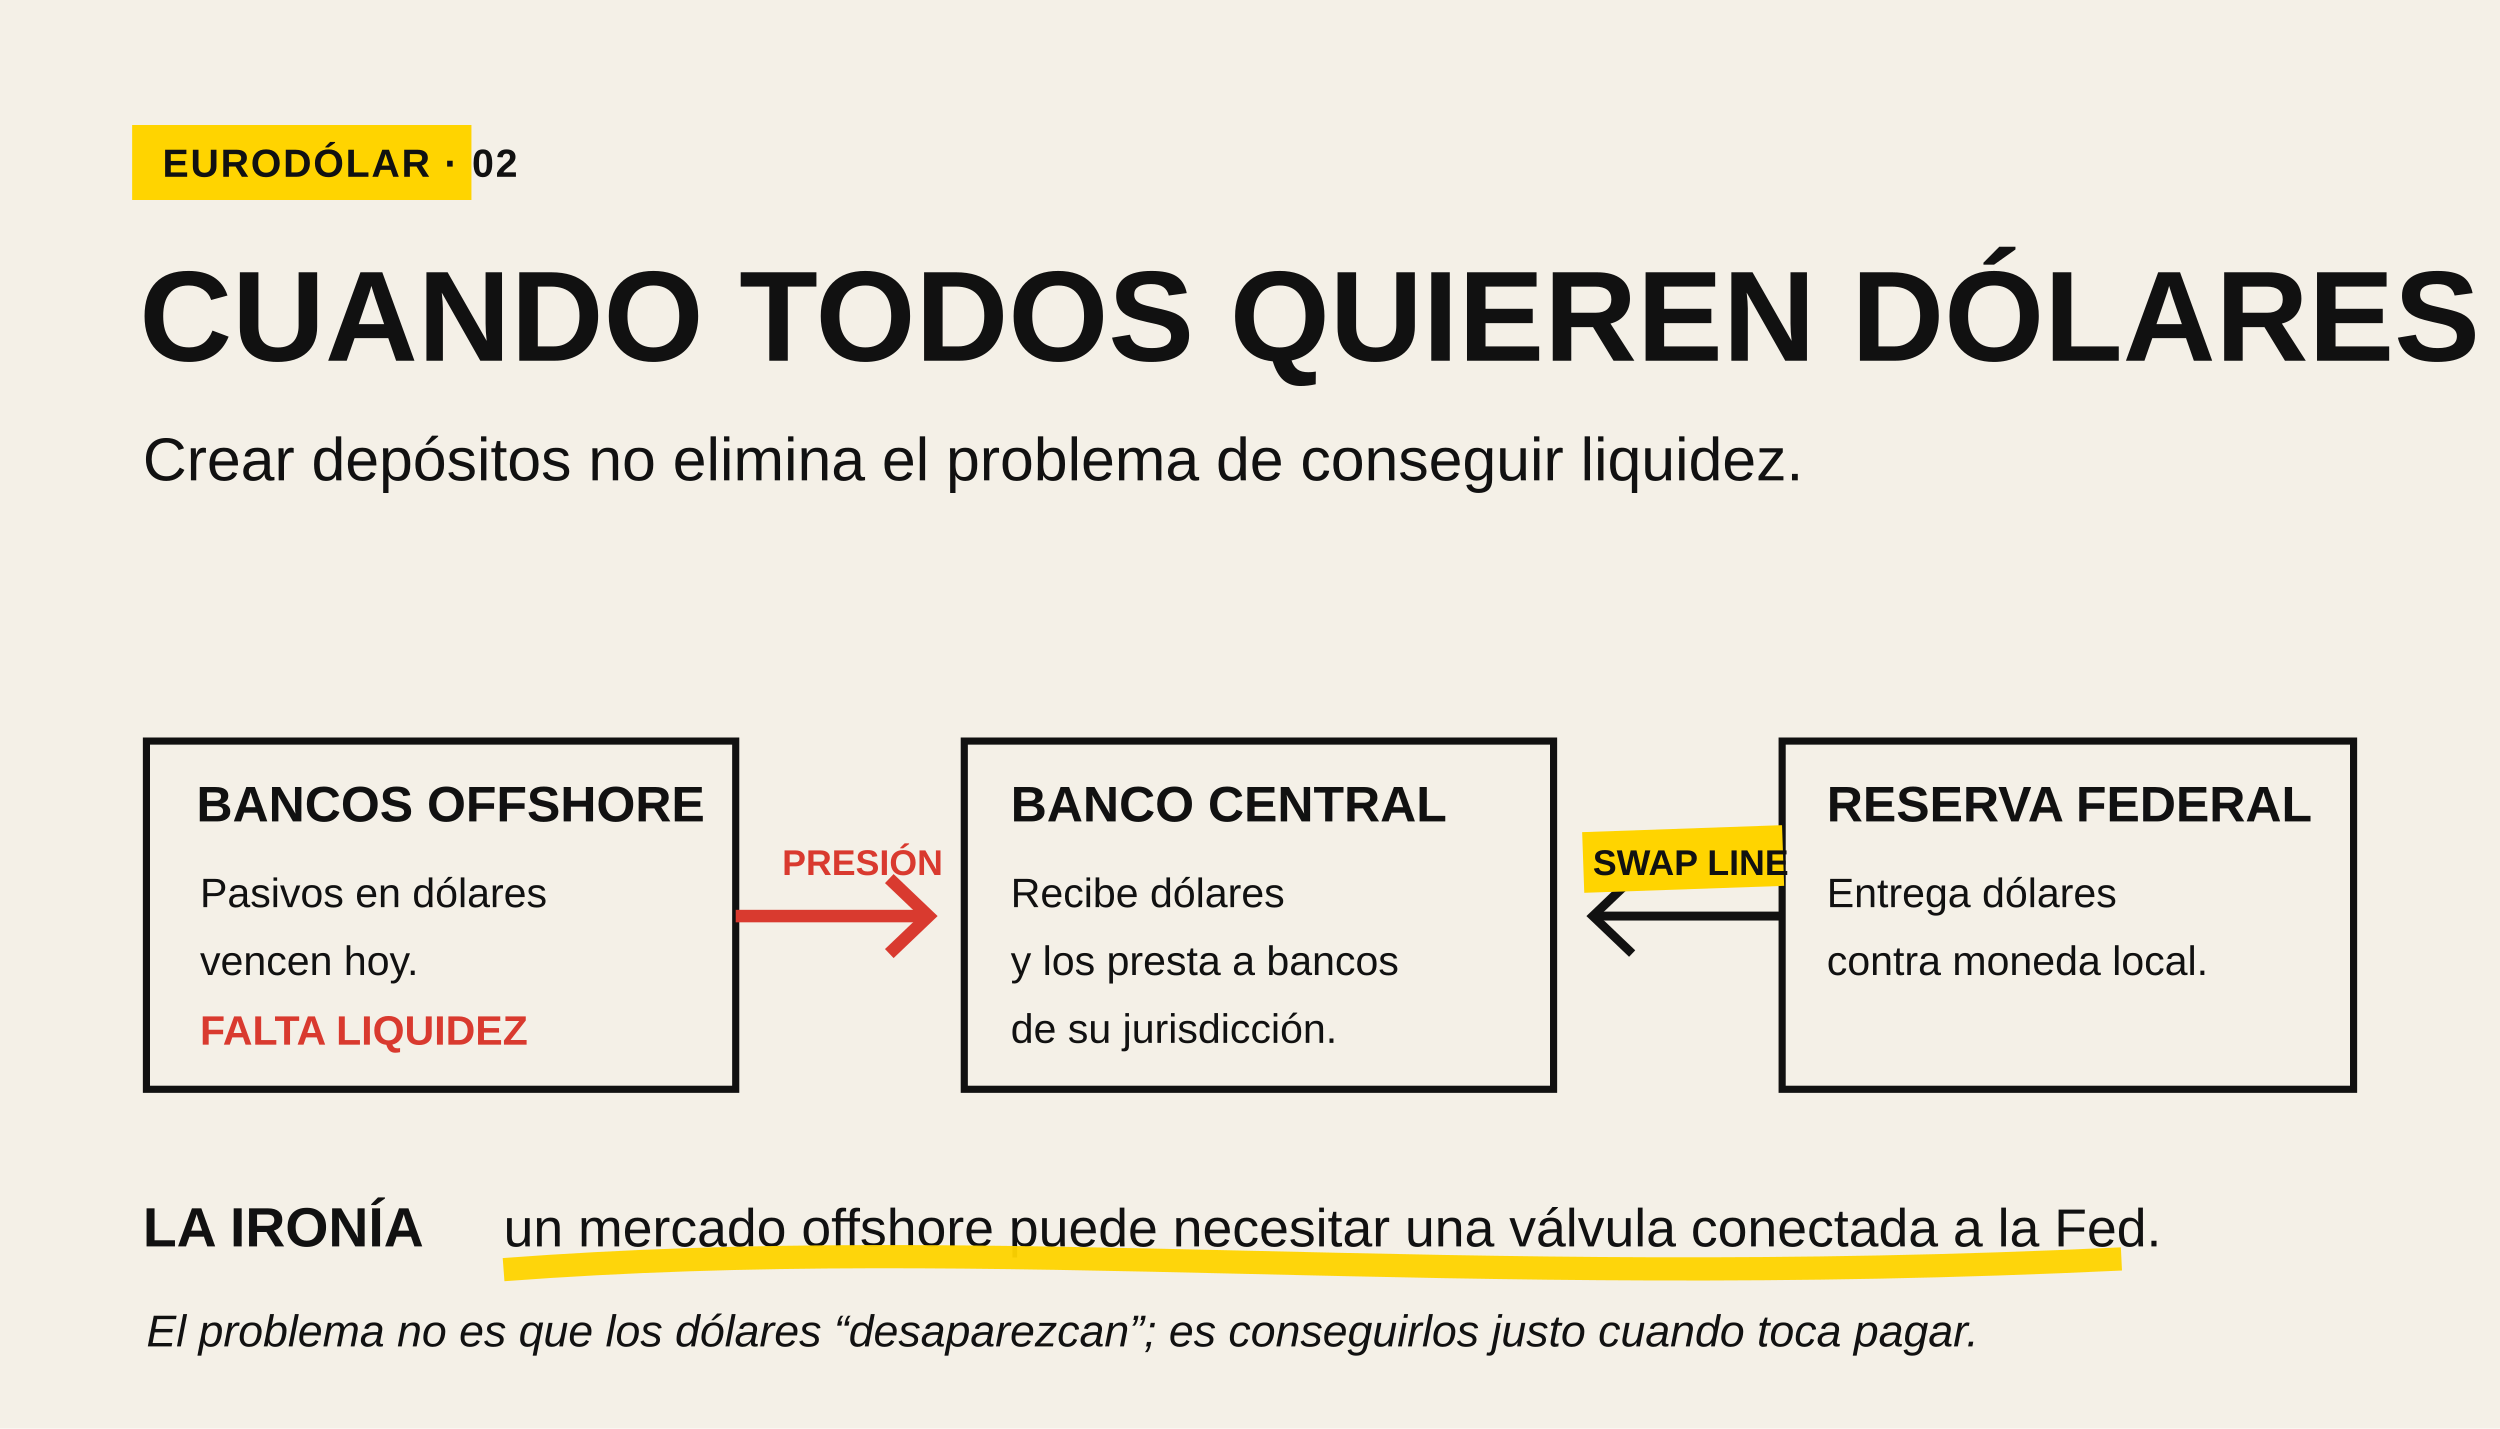
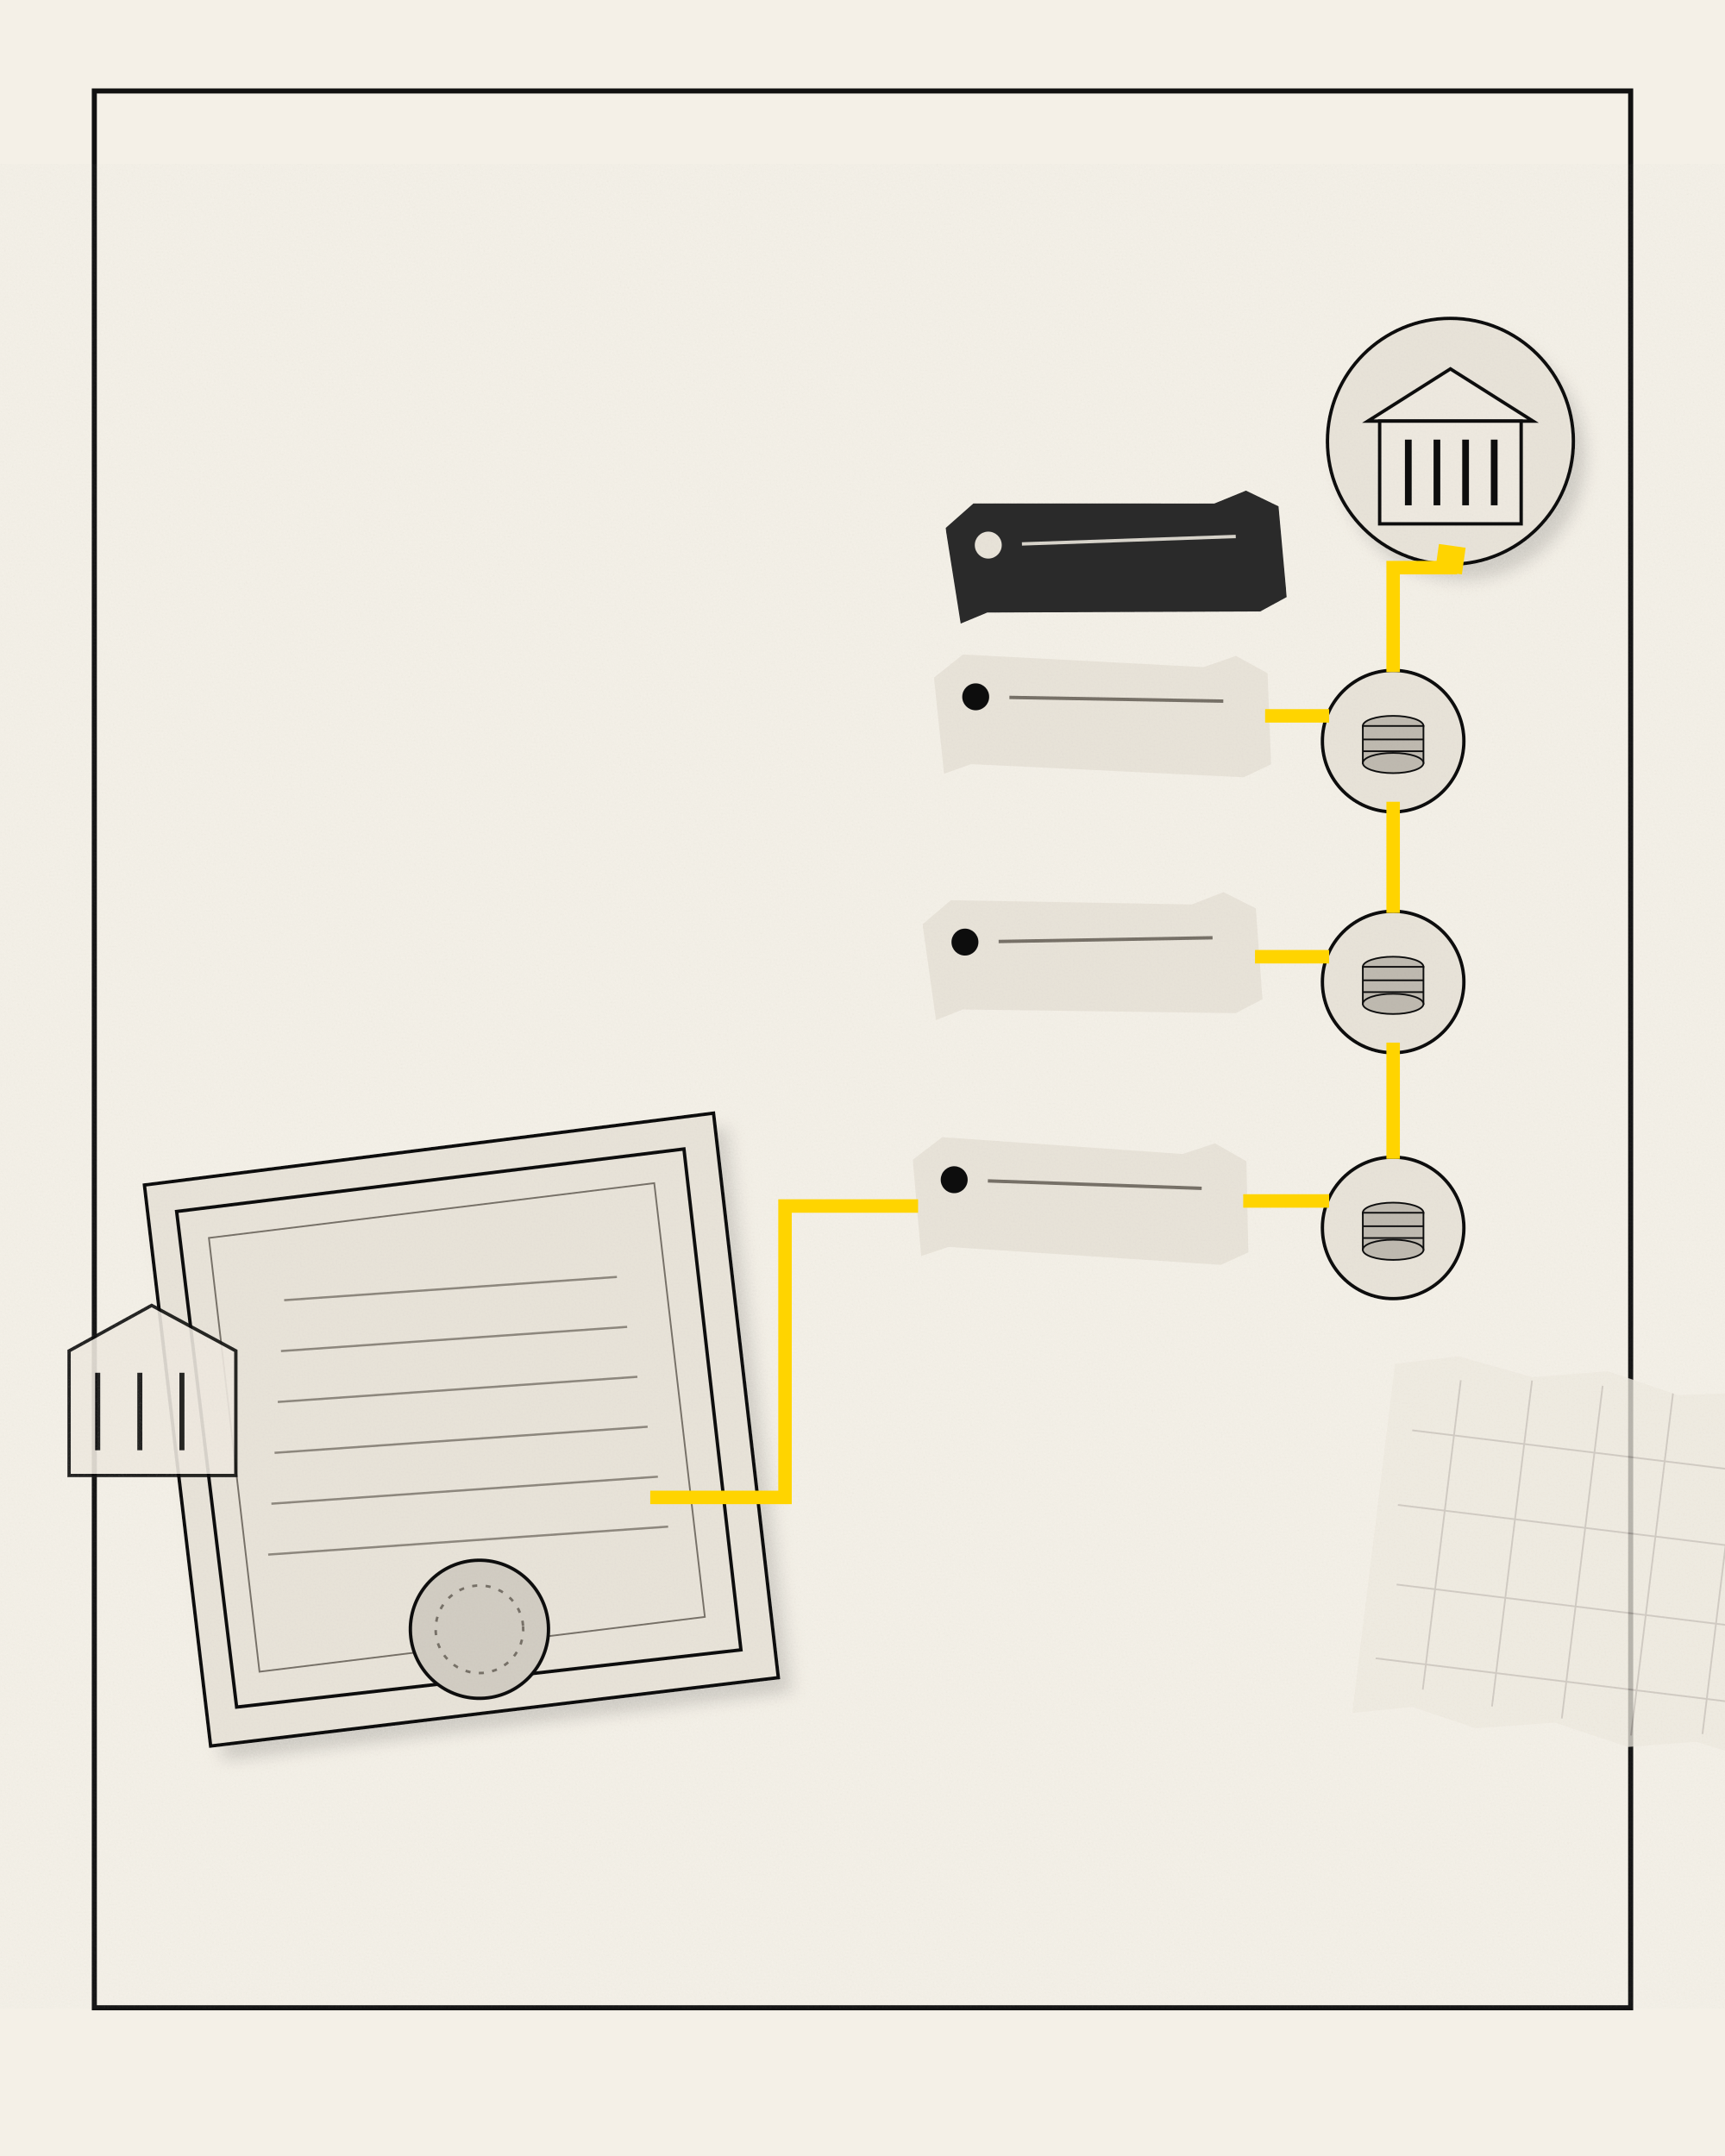
- <svg xmlns="http://www.w3.org/2000/svg" viewBox="0 0 1400 800" role="img" aria-labelledby="title desc">
-   <rect width="1400" height="800" fill="#F4F0E7" />
-   <rect x="74" y="70" width="190" height="42" fill="#FFD400" />
-   <g fill="#111111" font-family="Arial, Helvetica, sans-serif">
-     <text x="91" y="99" font-size="22" font-weight="700" letter-spacing="1">EURODÓLAR · 02</text>
-     <text x="78" y="202" font-size="72" font-weight="800">CUANDO TODOS QUIEREN DÓLARES</text>
-     <text x="80" y="269" font-size="34">Crear depósitos no elimina el problema de conseguir liquidez.</text>
+ <svg xmlns="http://www.w3.org/2000/svg" viewBox="0 0 1024 1280" role="img" aria-labelledby="title desc">
+   <defs>
+     <filter id="grain" x="-10%" y="-10%" width="120%" height="120%">
+       <feTurbulence type="fractalNoise" baseFrequency="0.9" numOctaves="3" seed="23" result="noise" />
+       <feColorMatrix in="noise" type="saturate" values="0" result="mono" />
+       <feComponentTransfer in="mono">
+         <feFuncA type="table" tableValues="0 0.07" />
+       </feComponentTransfer>
+       <feBlend in="SourceGraphic" mode="multiply" />
+     </filter>
+     <filter id="shadow" x="-20%" y="-20%" width="140%" height="140%">
+       <feDropShadow dx="7" dy="9" stdDeviation="5" flood-color="#111111" flood-opacity="0.18" />
+     </filter>
+     <clipPath id="tagA">
+       <path d="M0 18 L17 4 160 9 179 2 198 12 201 66 185 74 23 69 7 75Z" />
+     </clipPath>
+     <clipPath id="scrap">
+       <path d="M0 15 L37 6 82 13 126 4 169 13 213 6 256 15 295 4 330 14 330 225 293 216 249 224 205 216 165 224 120 215 74 224 35 216 0 224Z" />
+     </clipPath>
+   </defs>
+   <rect width="1024" height="1280" fill="#F4F0E7" />
+   <rect x="56" y="54" width="912" height="1138" fill="none" stroke="#111111" stroke-width="3" />
+   <g filter="url(#grain)">
+     <g transform="translate(86 665) rotate(-4 170 180)" filter="url(#shadow)">
+       <path d="M10 27 L350 8 365 345 26 362Z" fill="#E8E3D9" stroke="#111111" stroke-width="2" />
+       <path d="M28 44 L331 28 344 327 43 340Z" fill="none" stroke="#111111" stroke-width="2" />
+       <path d="M46 61 L312 47 324 306 58 320Z" fill="none" stroke="#777168" stroke-width="1" />
+       <path d="M88 101 H286 M84 131 H290 M80 161 H294 M76 191 H298 M72 221 H302 M68 251 H306" stroke="#8E887E" stroke-width="1.3" />
+       <circle cx="190" cy="304" r="41" fill="#D2CDC3" stroke="#111111" stroke-width="2" />
+       <circle cx="190" cy="304" r="26" fill="none" stroke="#777168" stroke-width="1.5" stroke-dasharray="3 5" />
+     </g>
+     <g transform="translate(29 763)" opacity="0.9">
+       <path d="M12 113 L12 39 61 12 111 39 111 113Z" fill="#EEE9E0" stroke="#111111" stroke-width="2" />
+       <path d="M29 52 V98 M54 52 V98 M79 52 V98" stroke="#111111" stroke-width="3" />
+     </g>
+     <g transform="translate(562 292) rotate(-2 100 40)" filter="url(#shadow)" clip-path="url(#tagA)">
+       <rect width="201" height="78" fill="#2C2C2C" />
+       <circle cx="25" cy="29" r="8" fill="#E8E3D9" />
+       <path d="M45 29 H172" stroke="#D8D4CB" stroke-width="2" />
+     </g>
+     <g transform="translate(554 386) rotate(1 100 40)" filter="url(#shadow)" clip-path="url(#tagA)">
+       <rect width="201" height="78" fill="#E8E3D9" />
+       <circle cx="25" cy="29" r="8" fill="#111111" />
+       <path d="M45 29 H172" stroke="#777168" stroke-width="2" />
+     </g>
+     <g transform="translate(548 529) rotate(-1 100 40)" filter="url(#shadow)" clip-path="url(#tagA)">
+       <rect width="201" height="78" fill="#E8E3D9" />
+       <circle cx="25" cy="29" r="8" fill="#111111" />
+       <path d="M45 29 H172" stroke="#777168" stroke-width="2" />
+     </g>
+     <g transform="translate(541 674) rotate(2 100 40)" filter="url(#shadow)" clip-path="url(#tagA)">
+       <rect width="201" height="78" fill="#E8E3D9" />
+       <circle cx="25" cy="29" r="8" fill="#111111" />
+       <path d="M45 29 H172" stroke="#777168" stroke-width="2" />
+     </g>
+     <g transform="translate(783 184)" filter="url(#shadow)">
+       <circle cx="78" cy="78" r="73" fill="#E8E3D9" stroke="#111111" stroke-width="2" />
+       <path d="M29 66 L78 35 127 66Z" fill="#EEE9E0" stroke="#111111" stroke-width="2" />
+       <rect x="36" y="66" width="84" height="61" fill="#EEE9E0" stroke="#111111" stroke-width="2" />
+       <path d="M53 77 V116 M70 77 V116 M87 77 V116 M104 77 V116" stroke="#111111" stroke-width="4" />
+     </g>
+     <g transform="translate(782 395)">
+       <circle cx="45" cy="45" r="42" fill="#E8E3D9" stroke="#111111" stroke-width="2" />
+       <g fill="#BFBAB0" stroke="#111111" stroke-width="1">
+         <ellipse cx="45" cy="36" rx="18" ry="6" />
+         <rect x="27" y="36" width="36" height="22" />
+         <ellipse cx="45" cy="58" rx="18" ry="6" />
+         <path d="M27 44 H63 M27 51 H63" />
+       </g>
+     </g>
+     <g transform="translate(782 538)">
+       <circle cx="45" cy="45" r="42" fill="#E8E3D9" stroke="#111111" stroke-width="2" />
+       <g fill="#BFBAB0" stroke="#111111" stroke-width="1">
+         <ellipse cx="45" cy="36" rx="18" ry="6" />
+         <rect x="27" y="36" width="36" height="22" />
+         <ellipse cx="45" cy="58" rx="18" ry="6" />
+         <path d="M27 44 H63 M27 51 H63" />
+       </g>
+     </g>
+     <g transform="translate(782 684)">
+       <circle cx="45" cy="45" r="42" fill="#E8E3D9" stroke="#111111" stroke-width="2" />
+       <g fill="#BFBAB0" stroke="#111111" stroke-width="1">
+         <ellipse cx="45" cy="36" rx="18" ry="6" />
+         <rect x="27" y="36" width="36" height="22" />
+         <ellipse cx="45" cy="58" rx="18" ry="6" />
+         <path d="M27 44 H63 M27 51 H63" />
+       </g>
+     </g>
+     <g transform="translate(815 814) rotate(7 165 112)" clip-path="url(#scrap)" opacity="0.75">
+       <rect width="330" height="225" fill="#EEE9E0" />
+       <path d="M40 20 V205 M82 15 V210 M124 13 V212 M166 8 V217 M208 14 V211 M250 9 V216" stroke="#C6C0B7" stroke-width="1" />
+       <path d="M15 53 H315 M12 98 H318 M17 145 H313 M10 190 H320" stroke="#C6C0B7" stroke-width="1" />
+     </g>
  </g>
-   <g fill="#F4F0E7" stroke="#111111" stroke-width="4">
-     <rect x="82" y="415" width="330" height="195" />
-     <rect x="540" y="415" width="330" height="195" />
-     <rect x="998" y="415" width="320" height="195" />
+   <g fill="none" stroke="#FFD400" stroke-width="8" stroke-linecap="square" stroke-linejoin="miter">
+     <path d="M390 889 H466 V716 H541" />
+     <path d="M742 713 H785" />
+     <path d="M749 568 H785" />
+     <path d="M755 425 H785" />
+     <path d="M827 395 V337 H861 V329" />
+     <path d="M827 480 V538 M827 623 V684" />
  </g>
-   <g stroke="#D93A2F" stroke-width="7" fill="none">
-     <path d="M412 513 H520" />
-     <path d="M498 492 L520 513 L498 534" />
+   <g fill="#FFD400">
+     <rect x="853" y="324" width="16" height="16" transform="rotate(8 861 332)" />
  </g>
-   <g stroke="#111111" stroke-width="5" fill="none">
-     <path d="M998 513 H892" />
-     <path d="M914 492 L892 513 L914 534" />
-   </g>
-   <rect x="886" y="466" width="112" height="34" fill="#FFD400" transform="rotate(-2 886 466)" />
-   <g fill="#111111" font-family="Arial, Helvetica, sans-serif">
-     <text x="110" y="460" font-size="28" font-weight="700">BANCOS OFFSHORE</text>
-     <text x="112" y="508" font-size="23">Pasivos en dólares</text>
-     <text x="112" y="546" font-size="23">vencen hoy.</text>
-     <text x="112" y="585" font-size="23" font-weight="700" fill="#D93A2F">FALTA LIQUIDEZ</text>
-     <text x="566" y="460" font-size="28" font-weight="700">BANCO CENTRAL</text>
-     <text x="566" y="508" font-size="23">Recibe dólares</text>
-     <text x="566" y="546" font-size="23">y los presta a bancos</text>
-     <text x="566" y="584" font-size="23">de su jurisdicción.</text>
-     <text x="1023" y="460" font-size="28" font-weight="700">RESERVA FEDERAL</text>
-     <text x="1023" y="508" font-size="23">Entrega dólares</text>
-     <text x="1023" y="546" font-size="23">contra moneda local.</text>
-     <text x="438" y="490" font-size="20" font-weight="700" fill="#D93A2F">PRESIÓN</text>
-     <text x="892" y="490" font-size="20" font-weight="700">SWAP LINE</text>
-     <text x="80" y="698" font-size="31" font-weight="700">LA IRONÍA</text>
-     <text x="282" y="698" font-size="30">un mercado offshore puede necesitar una válvula conectada a la Fed.</text>
-     <text x="82" y="754" font-size="25" font-style="italic">El problema no es que los dólares “desaparezcan”; es conseguirlos justo cuando toca pagar.</text>
-   </g>
-   <path d="M282 711 C560 690 810 723 1188 705" stroke="#FFD400" stroke-width="13" opacity="0.95" fill="none" />
</svg>
